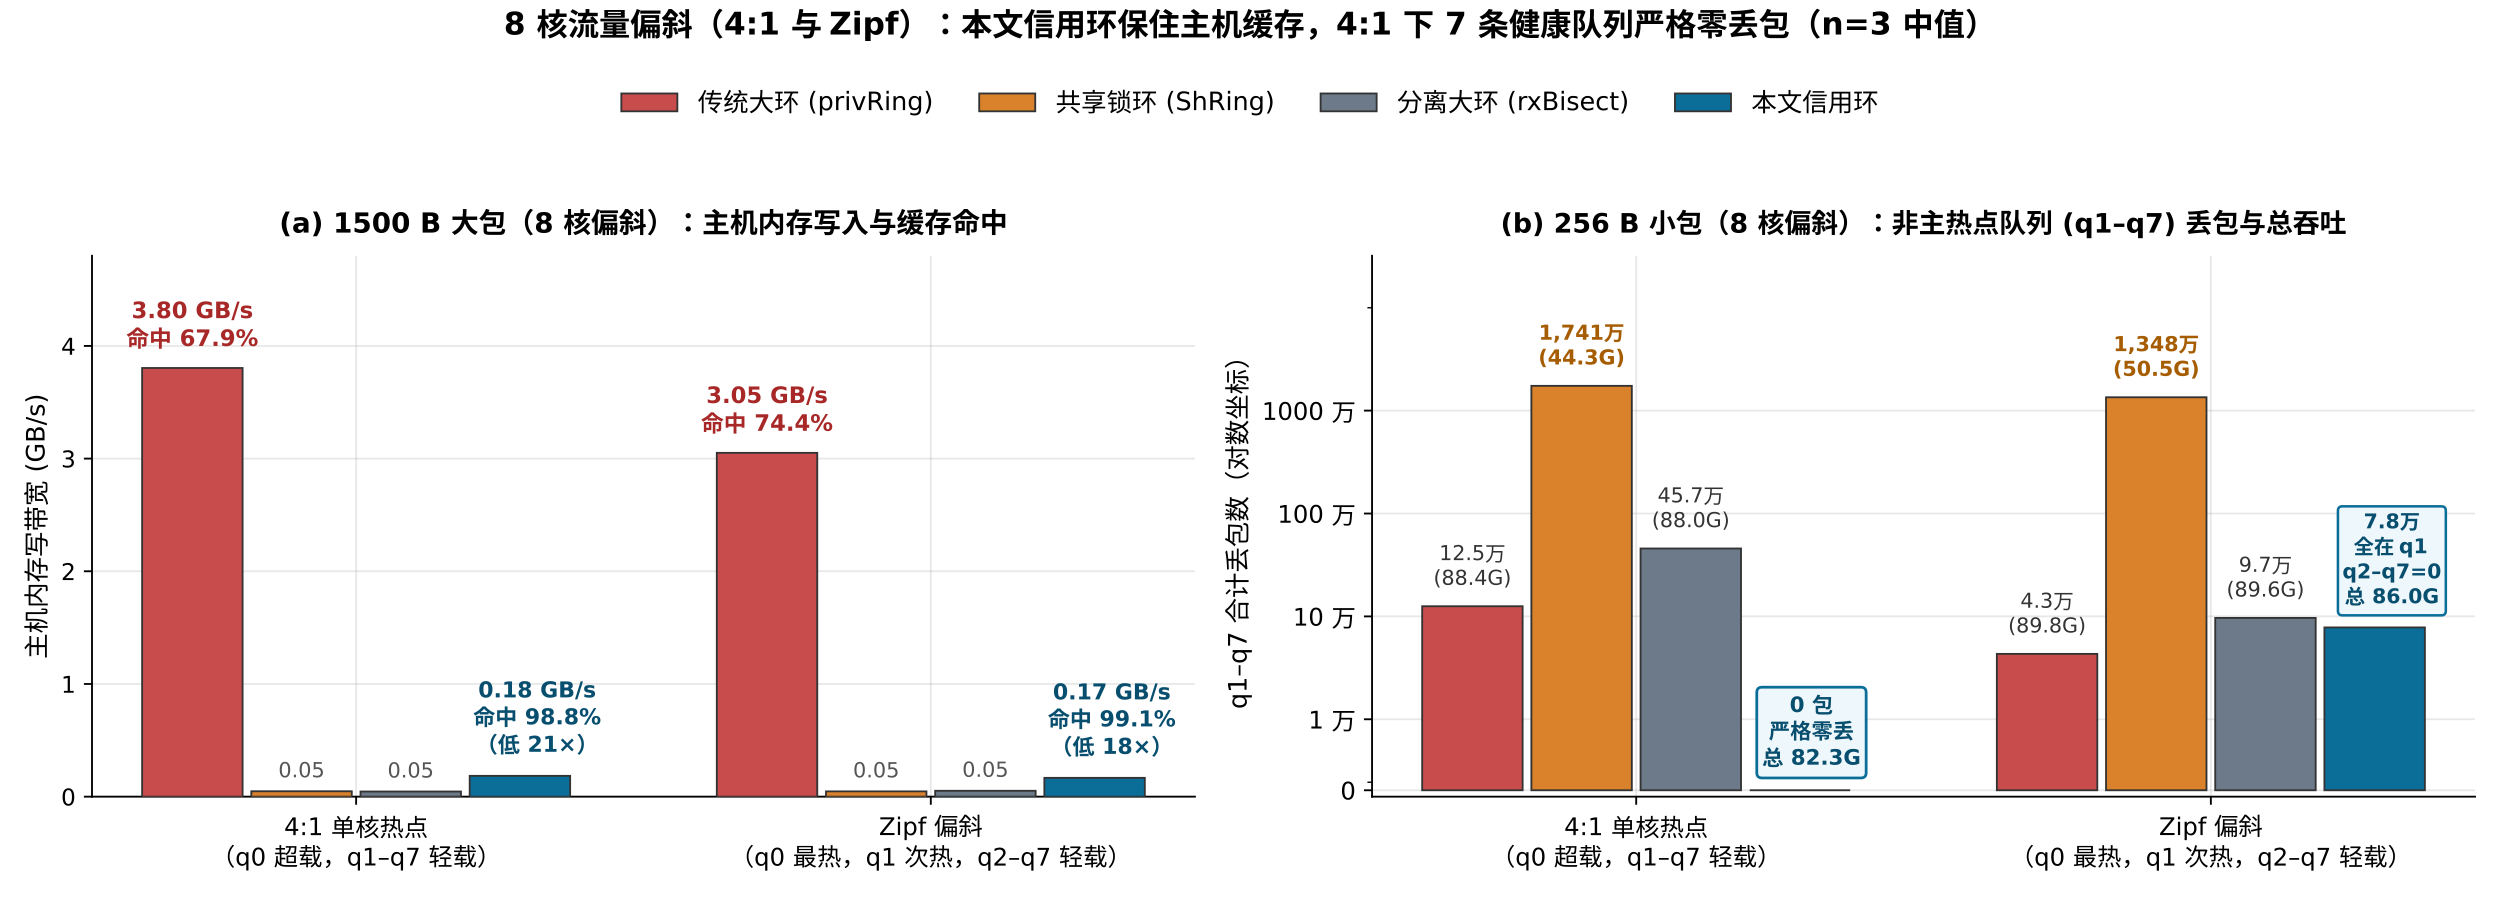
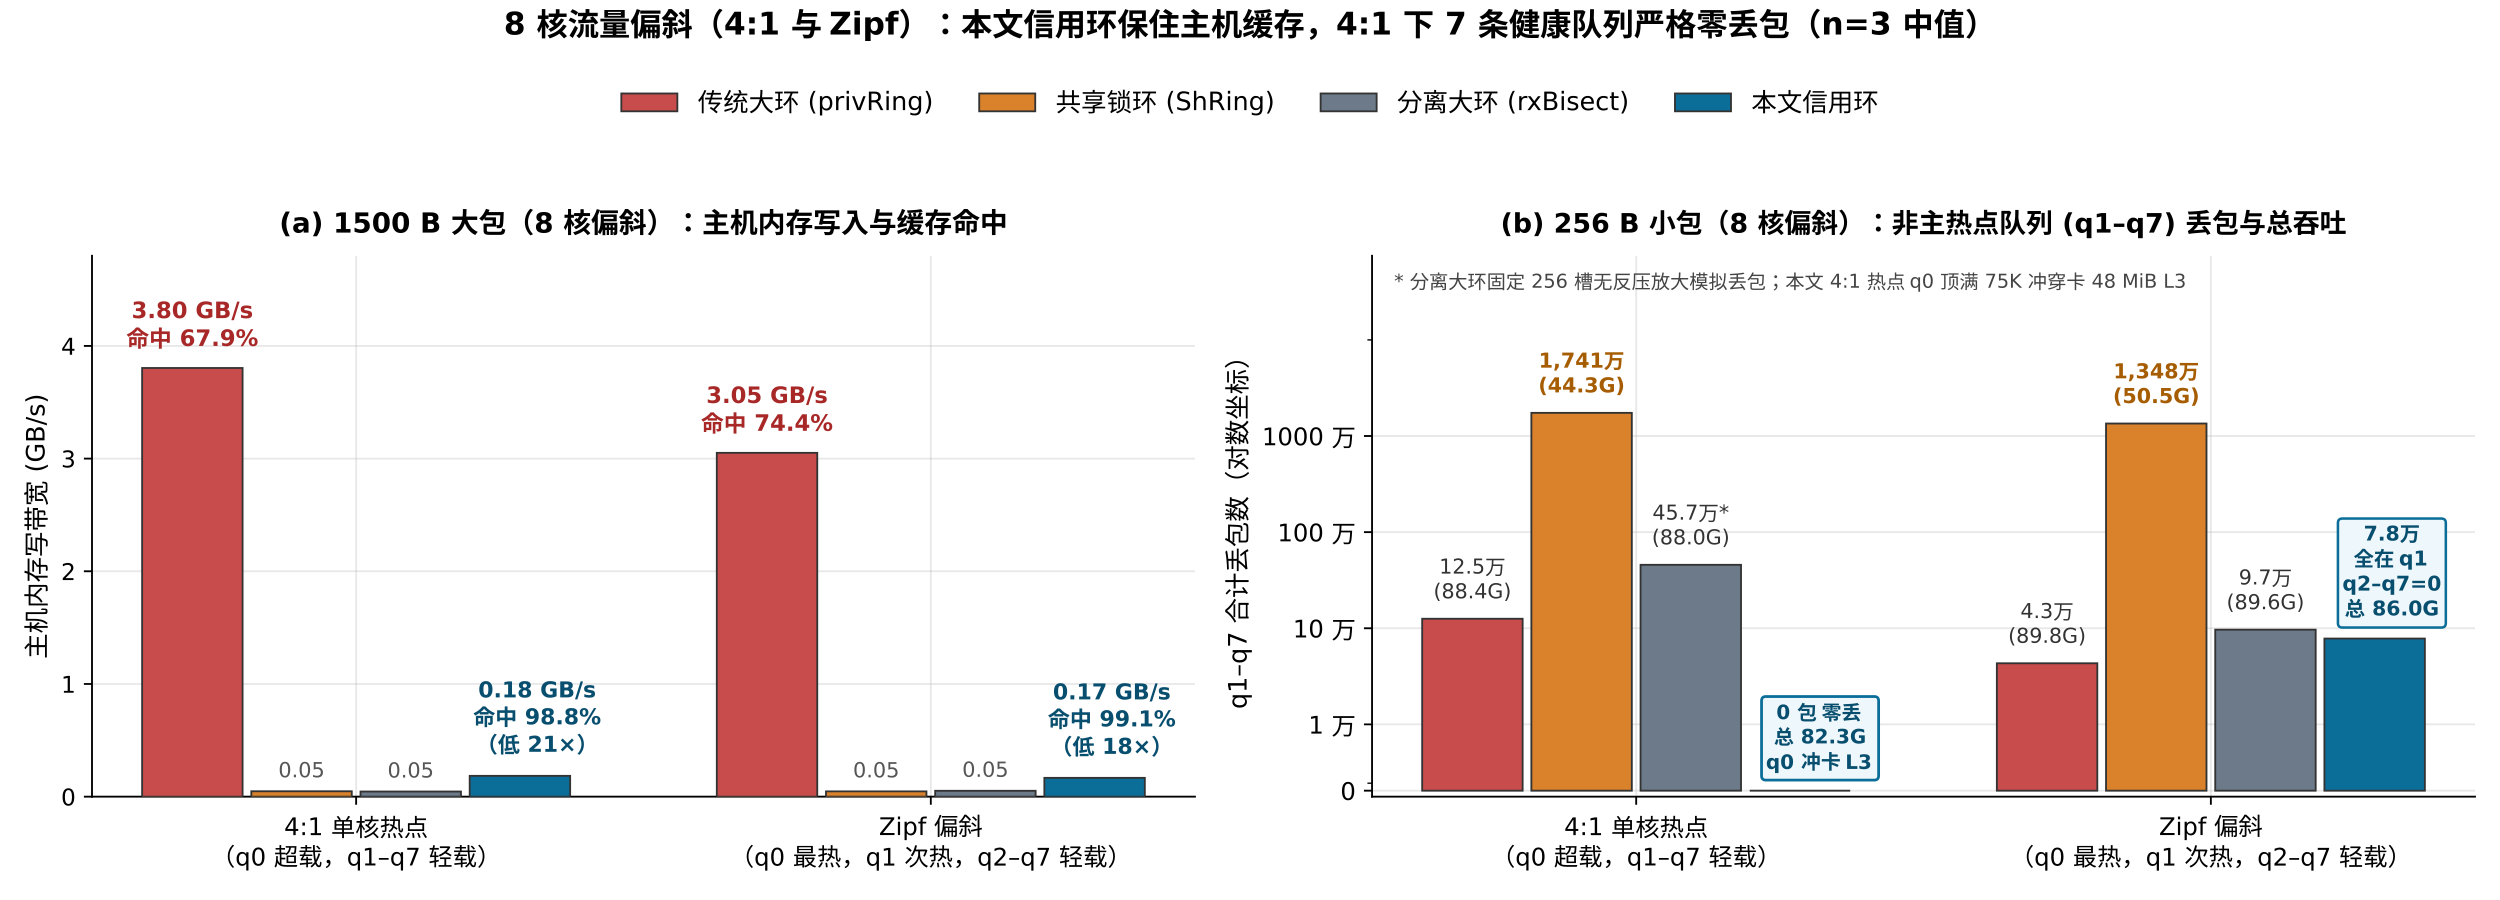
<svg xmlns="http://www.w3.org/2000/svg" xmlns:xlink="http://www.w3.org/1999/xlink" width="1080pt" height="388.8pt" viewBox="0 0 1080 388.8" version="1.1">
  <defs>
    <style type="text/css">*{stroke-linejoin: round; stroke-linecap: butt}</style>
  </defs>
  <g id="figure_1">
    <g id="patch_1">
      <path d="M 0 388.8  L 1080 388.8  L 1080 0  L 0 0  z " style="fill: #ffffff" />
    </g>
    <g id="axes_1">
      <g id="patch_2">
        <path d="M 39.743 344.156  L 516.217 344.156  L 516.217 110.493  L 39.743 110.493  z " style="fill: #ffffff" />
      </g>
      <g id="matplotlib.axis_1">
        <g id="xtick_1">
          <g id="line2d_1">
-             <path d="M 153.851 344.156  L 153.851 110.493  " clip-path="url(#p0b069eeb8d)" style="fill: none; stroke: #b0b0b0; stroke-opacity: 0.3; stroke-width: 0.8; stroke-linecap: square" />
+             <path d="M 153.851 344.156  L 153.851 110.493  " clip-path="url(#pde735abca4)" style="fill: none; stroke: #b0b0b0; stroke-opacity: 0.3; stroke-width: 0.8; stroke-linecap: square" />
          </g>
          <g id="line2d_2">
            <defs>
-               <path id="m800f0a2104" d="M 0 0  L 0 3.5  " style="stroke: #000000; stroke-width: 0.8" />
+               <path id="m64debdf121" d="M 0 0  L 0 3.5  " style="stroke: #000000; stroke-width: 0.8" />
            </defs>
            <g>
-               <use xlink:href="#m800f0a2104" x="153.851" y="344.156" style="stroke: #000000; stroke-width: 0.8" />
+               <use xlink:href="#m64debdf121" x="153.851" y="344.156" style="stroke: #000000; stroke-width: 0.8" />
            </g>
          </g>
          <g id="text_1">
            <text style="font-size: 10.5px; font-family: 'DejaVu Sans', 'Droid Sans Fallback'" transform="translate(122.7337 360.7793)">4:1 单核热点</text>
            <text style="font-size: 10.5px; font-family: 'DejaVu Sans', 'Droid Sans Fallback'" transform="translate(91.11972 373.894)">（q0 超载，q1–q7 轻载）</text>
          </g>
        </g>
        <g id="xtick_2">
          <g id="line2d_3">
-             <path d="M 402.109 344.156  L 402.109 110.493  " clip-path="url(#p0b069eeb8d)" style="fill: none; stroke: #b0b0b0; stroke-opacity: 0.3; stroke-width: 0.8; stroke-linecap: square" />
+             <path d="M 402.109 344.156  L 402.109 110.493  " clip-path="url(#pde735abca4)" style="fill: none; stroke: #b0b0b0; stroke-opacity: 0.3; stroke-width: 0.8; stroke-linecap: square" />
          </g>
          <g id="line2d_4">
            <g>
-               <use xlink:href="#m800f0a2104" x="402.109" y="344.156" style="stroke: #000000; stroke-width: 0.8" />
+               <use xlink:href="#m64debdf121" x="402.109" y="344.156" style="stroke: #000000; stroke-width: 0.8" />
            </g>
          </g>
          <g id="text_2">
            <text style="font-size: 10.5px; font-family: 'DejaVu Sans', 'Droid Sans Fallback'" transform="translate(379.7042 360.7383)">Zipf 偏斜</text>
            <text style="font-size: 10.5px; font-family: 'DejaVu Sans', 'Droid Sans Fallback'" transform="translate(315.2851 373.935)">（q0 最热，q1 次热，q2–q7 轻载）</text>
          </g>
        </g>
      </g>
      <g id="matplotlib.axis_2">
        <g id="ytick_1">
          <g id="line2d_5">
-             <path d="M 39.743 344.156  L 516.217 344.156  " clip-path="url(#p0b069eeb8d)" style="fill: none; stroke: #b0b0b0; stroke-opacity: 0.3; stroke-width: 0.8; stroke-linecap: square" />
+             <path d="M 39.743 344.156  L 516.217 344.156  " clip-path="url(#pde735abca4)" style="fill: none; stroke: #b0b0b0; stroke-opacity: 0.3; stroke-width: 0.8; stroke-linecap: square" />
          </g>
          <g id="line2d_6">
            <defs>
-               <path id="maacf5c83c6" d="M 0 0  L -3.5 0  " style="stroke: #000000; stroke-width: 0.8" />
+               <path id="m48a83a40d7" d="M 0 0  L -3.5 0  " style="stroke: #000000; stroke-width: 0.8" />
            </defs>
            <g>
-               <use xlink:href="#maacf5c83c6" x="39.743" y="344.156" style="stroke: #000000; stroke-width: 0.8" />
+               <use xlink:href="#m48a83a40d7" x="39.743" y="344.156" style="stroke: #000000; stroke-width: 0.8" />
            </g>
          </g>
          <g id="text_3">
            <text style="font-size: 10px; font-family: 'DejaVu Sans', 'Droid Sans Fallback'; text-anchor: end" x="32.743" y="347.955" transform="rotate(-0 32.74258 347.9548)">0</text>
          </g>
        </g>
        <g id="ytick_2">
          <g id="line2d_7">
-             <path d="M 39.743 295.476  L 516.217 295.476  " clip-path="url(#p0b069eeb8d)" style="fill: none; stroke: #b0b0b0; stroke-opacity: 0.3; stroke-width: 0.8; stroke-linecap: square" />
+             <path d="M 39.743 295.476  L 516.217 295.476  " clip-path="url(#pde735abca4)" style="fill: none; stroke: #b0b0b0; stroke-opacity: 0.3; stroke-width: 0.8; stroke-linecap: square" />
          </g>
          <g id="line2d_8">
            <g>
-               <use xlink:href="#maacf5c83c6" x="39.743" y="295.476" style="stroke: #000000; stroke-width: 0.8" />
+               <use xlink:href="#m48a83a40d7" x="39.743" y="295.476" style="stroke: #000000; stroke-width: 0.8" />
            </g>
          </g>
          <g id="text_4">
            <text style="font-size: 10px; font-family: 'DejaVu Sans', 'Droid Sans Fallback'; text-anchor: end" x="32.743" y="299.275" transform="rotate(-0 32.74258 299.2749)">1</text>
          </g>
        </g>
        <g id="ytick_3">
          <g id="line2d_9">
-             <path d="M 39.743 246.796  L 516.217 246.796  " clip-path="url(#p0b069eeb8d)" style="fill: none; stroke: #b0b0b0; stroke-opacity: 0.3; stroke-width: 0.8; stroke-linecap: square" />
+             <path d="M 39.743 246.796  L 516.217 246.796  " clip-path="url(#pde735abca4)" style="fill: none; stroke: #b0b0b0; stroke-opacity: 0.3; stroke-width: 0.8; stroke-linecap: square" />
          </g>
          <g id="line2d_10">
            <g>
-               <use xlink:href="#maacf5c83c6" x="39.743" y="246.796" style="stroke: #000000; stroke-width: 0.8" />
+               <use xlink:href="#m48a83a40d7" x="39.743" y="246.796" style="stroke: #000000; stroke-width: 0.8" />
            </g>
          </g>
          <g id="text_5">
            <text style="font-size: 10px; font-family: 'DejaVu Sans', 'Droid Sans Fallback'; text-anchor: end" x="32.743" y="250.595" transform="rotate(-0 32.74258 250.5951)">2</text>
          </g>
        </g>
        <g id="ytick_4">
          <g id="line2d_11">
-             <path d="M 39.743 198.116  L 516.217 198.116  " clip-path="url(#p0b069eeb8d)" style="fill: none; stroke: #b0b0b0; stroke-opacity: 0.3; stroke-width: 0.8; stroke-linecap: square" />
+             <path d="M 39.743 198.116  L 516.217 198.116  " clip-path="url(#pde735abca4)" style="fill: none; stroke: #b0b0b0; stroke-opacity: 0.3; stroke-width: 0.8; stroke-linecap: square" />
          </g>
          <g id="line2d_12">
            <g>
-               <use xlink:href="#maacf5c83c6" x="39.743" y="198.116" style="stroke: #000000; stroke-width: 0.8" />
+               <use xlink:href="#m48a83a40d7" x="39.743" y="198.116" style="stroke: #000000; stroke-width: 0.8" />
            </g>
          </g>
          <g id="text_6">
            <text style="font-size: 10px; font-family: 'DejaVu Sans', 'Droid Sans Fallback'; text-anchor: end" x="32.743" y="201.915" transform="rotate(-0 32.74258 201.9152)">3</text>
          </g>
        </g>
        <g id="ytick_5">
          <g id="line2d_13">
-             <path d="M 39.743 149.437  L 516.217 149.437  " clip-path="url(#p0b069eeb8d)" style="fill: none; stroke: #b0b0b0; stroke-opacity: 0.3; stroke-width: 0.8; stroke-linecap: square" />
+             <path d="M 39.743 149.437  L 516.217 149.437  " clip-path="url(#pde735abca4)" style="fill: none; stroke: #b0b0b0; stroke-opacity: 0.3; stroke-width: 0.8; stroke-linecap: square" />
          </g>
          <g id="line2d_14">
            <g>
-               <use xlink:href="#maacf5c83c6" x="39.743" y="149.437" style="stroke: #000000; stroke-width: 0.8" />
+               <use xlink:href="#m48a83a40d7" x="39.743" y="149.437" style="stroke: #000000; stroke-width: 0.8" />
            </g>
          </g>
          <g id="text_7">
            <text style="font-size: 10px; font-family: 'DejaVu Sans', 'Droid Sans Fallback'; text-anchor: end" x="32.743" y="153.235" transform="rotate(-0 32.74258 153.2354)">4</text>
          </g>
        </g>
        <g id="text_8">
          <text style="font-size: 11px; font-family: 'DejaVu Sans', 'Droid Sans Fallback'; text-anchor: middle" x="19.738" y="227.324" transform="rotate(-90 19.7375 227.3243)">主机内存写带宽 (GB/s)</text>
        </g>
      </g>
      <g id="patch_3">
        <path d="M 39.743 344.156  L 39.743 110.493  " style="fill: none; stroke: #000000; stroke-width: 0.8; stroke-linejoin: miter; stroke-linecap: square" />
      </g>
      <g id="patch_4">
        <path d="M 39.743 344.156  L 516.217 344.156  " style="fill: none; stroke: #000000; stroke-width: 0.8; stroke-linejoin: miter; stroke-linecap: square" />
      </g>
      <g id="patch_5">
-         <path d="M 61.401 344.156  L 104.796 344.156  L 104.796 158.963  L 61.401 158.963  z " clip-path="url(#p0b069eeb8d)" style="fill: #c94c4c; stroke: #333333; stroke-width: 0.8; stroke-linejoin: miter" />
+         <path d="M 61.401 344.156  L 104.796 344.156  L 104.796 158.963  L 61.401 158.963  z " clip-path="url(#pde735abca4)" style="fill: #c94c4c; stroke: #333333; stroke-width: 0.8; stroke-linejoin: miter" />
      </g>
      <g id="patch_6">
-         <path d="M 309.658 344.156  L 353.053 344.156  L 353.053 195.625  L 309.658 195.625  z " clip-path="url(#p0b069eeb8d)" style="fill: #c94c4c; stroke: #333333; stroke-width: 0.8; stroke-linejoin: miter" />
+         <path d="M 309.658 344.156  L 353.053 344.156  L 353.053 195.625  L 309.658 195.625  z " clip-path="url(#pde735abca4)" style="fill: #c94c4c; stroke: #333333; stroke-width: 0.8; stroke-linejoin: miter" />
      </g>
      <g id="text_9">
        <text style="font-weight: 700; font-size: 9.8px; font-family: 'DejaVu Sans', 'Droid Sans Fallback'; fill: #a82828" transform="translate(56.84033 137.4305)">3.80 GB/s</text>
        <text style="font-weight: 700; font-size: 9.8px; font-family: 'DejaVu Sans', 'Droid Sans Fallback'; fill: #a82828" transform="translate(54.59322 149.7858)">命中 67.9%</text>
      </g>
      <g id="text_10">
        <text style="font-weight: 700; font-size: 9.8px; font-family: 'DejaVu Sans', 'Droid Sans Fallback'; fill: #a82828" transform="translate(305.0974 174.0931)">3.05 GB/s</text>
        <text style="font-weight: 700; font-size: 9.8px; font-family: 'DejaVu Sans', 'Droid Sans Fallback'; fill: #a82828" transform="translate(302.8503 186.4484)">命中 74.4%</text>
      </g>
      <g id="patch_7">
-         <path d="M 108.569 344.156  L 151.965 344.156  L 151.965 341.833  L 108.569 341.833  z " clip-path="url(#p0b069eeb8d)" style="fill: #d9822b; stroke: #333333; stroke-width: 0.8; stroke-linejoin: miter" />
+         <path d="M 108.569 344.156  L 151.965 344.156  L 151.965 341.833  L 108.569 341.833  z " clip-path="url(#pde735abca4)" style="fill: #d9822b; stroke: #333333; stroke-width: 0.8; stroke-linejoin: miter" />
      </g>
      <g id="patch_8">
-         <path d="M 356.827 344.156  L 400.222 344.156  L 400.222 341.868  L 356.827 341.868  z " clip-path="url(#p0b069eeb8d)" style="fill: #d9822b; stroke: #333333; stroke-width: 0.8; stroke-linejoin: miter" />
+         <path d="M 356.827 344.156  L 400.222 344.156  L 400.222 341.868  L 356.827 341.868  z " clip-path="url(#pde735abca4)" style="fill: #d9822b; stroke: #333333; stroke-width: 0.8; stroke-linejoin: miter" />
      </g>
      <g id="text_11">
        <text style="font-size: 9px; font-family: 'DejaVu Sans', 'Droid Sans Fallback'; text-anchor: middle; fill: #555555" x="130.267" y="335.777" transform="rotate(-0 130.2671 335.7768)">0.05</text>
      </g>
      <g id="text_12">
        <text style="font-size: 9px; font-family: 'DejaVu Sans', 'Droid Sans Fallback'; text-anchor: middle; fill: #555555" x="378.524" y="335.812" transform="rotate(-0 378.5242 335.8115)">0.05</text>
      </g>
      <g id="patch_9">
-         <path d="M 155.738 344.156  L 199.134 344.156  L 199.134 341.951  L 155.738 341.951  z " clip-path="url(#p0b069eeb8d)" style="fill: #6c7a89; stroke: #333333; stroke-width: 0.8; stroke-linejoin: miter" />
+         <path d="M 155.738 344.156  L 199.134 344.156  L 199.134 341.951  L 155.738 341.951  z " clip-path="url(#pde735abca4)" style="fill: #6c7a89; stroke: #333333; stroke-width: 0.8; stroke-linejoin: miter" />
      </g>
      <g id="patch_10">
-         <path d="M 403.995 344.156  L 447.391 344.156  L 447.391 341.633  L 403.995 341.633  z " clip-path="url(#p0b069eeb8d)" style="fill: #6c7a89; stroke: #333333; stroke-width: 0.8; stroke-linejoin: miter" />
+         <path d="M 403.995 344.156  L 447.391 344.156  L 447.391 341.633  L 403.995 341.633  z " clip-path="url(#pde735abca4)" style="fill: #6c7a89; stroke: #333333; stroke-width: 0.8; stroke-linejoin: miter" />
      </g>
      <g id="text_13">
        <text style="font-size: 9px; font-family: 'DejaVu Sans', 'Droid Sans Fallback'; text-anchor: middle; fill: #555555" x="177.436" y="335.895" transform="rotate(-0 177.4359 335.8949)">0.05</text>
      </g>
      <g id="text_14">
        <text style="font-size: 9px; font-family: 'DejaVu Sans', 'Droid Sans Fallback'; text-anchor: middle; fill: #555555" x="425.693" y="335.577" transform="rotate(-0 425.693 335.5766)">0.05</text>
      </g>
      <g id="patch_11">
-         <path d="M 202.907 344.156  L 246.302 344.156  L 246.302 335.164  L 202.907 335.164  z " clip-path="url(#p0b069eeb8d)" style="fill: #0b6e99; stroke: #333333; stroke-width: 0.8; stroke-linejoin: miter" />
+         <path d="M 202.907 344.156  L 246.302 344.156  L 246.302 335.164  L 202.907 335.164  z " clip-path="url(#pde735abca4)" style="fill: #0b6e99; stroke: #333333; stroke-width: 0.8; stroke-linejoin: miter" />
      </g>
      <g id="patch_12">
-         <path d="M 451.164 344.156  L 494.56 344.156  L 494.56 336.043  L 451.164 336.043  z " clip-path="url(#p0b069eeb8d)" style="fill: #0b6e99; stroke: #333333; stroke-width: 0.8; stroke-linejoin: miter" />
+         <path d="M 451.164 344.156  L 494.56 344.156  L 494.56 336.043  L 451.164 336.043  z " clip-path="url(#pde735abca4)" style="fill: #0b6e99; stroke: #333333; stroke-width: 0.8; stroke-linejoin: miter" />
      </g>
      <g id="text_15">
        <text style="font-weight: 700; font-size: 9.5px; font-family: 'DejaVu Sans', 'Droid Sans Fallback'; fill: #084e6e" transform="translate(206.5984 301.2731)">0.18 GB/s</text>
        <text style="font-weight: 700; font-size: 9.5px; font-family: 'DejaVu Sans', 'Droid Sans Fallback'; fill: #084e6e" transform="translate(204.4201 313.2501)">命中 98.8%</text>
        <text style="font-weight: 700; font-size: 9.5px; font-family: 'DejaVu Sans', 'Droid Sans Fallback'; fill: #084e6e" transform="translate(205.5586 325.1159)">（低 21×）</text>
      </g>
      <g id="text_16">
        <text style="font-weight: 700; font-size: 9.5px; font-family: 'DejaVu Sans', 'Droid Sans Fallback'; fill: #084e6e" transform="translate(454.8555 302.1518)">0.17 GB/s</text>
        <text style="font-weight: 700; font-size: 9.5px; font-family: 'DejaVu Sans', 'Droid Sans Fallback'; fill: #084e6e" transform="translate(452.6772 314.1288)">命中 99.1%</text>
        <text style="font-weight: 700; font-size: 9.5px; font-family: 'DejaVu Sans', 'Droid Sans Fallback'; fill: #084e6e" transform="translate(453.8157 325.9945)">（低 18×）</text>
      </g>
      <g id="text_17">
        <text style="font-weight: 700; font-size: 12px; font-family: 'DejaVu Sans', 'Droid Sans Fallback'; text-anchor: middle" x="277.98" y="100.493" transform="rotate(-0 277.98 100.4927)">(a) 1500 B 大包（8 核偏斜）：主机内存写入与缓存命中</text>
      </g>
    </g>
    <g id="axes_2">
      <g id="patch_13">
        <path d="M 592.725 344.156  L 1069.2 344.156  L 1069.2 110.493  L 592.725 110.493  z " style="fill: #ffffff" />
      </g>
      <g id="matplotlib.axis_3">
        <g id="xtick_3">
          <g id="line2d_15">
-             <path d="M 706.834 344.156  L 706.834 110.493  " clip-path="url(#p76cdce5f88)" style="fill: none; stroke: #b0b0b0; stroke-opacity: 0.3; stroke-width: 0.8; stroke-linecap: square" />
+             <path d="M 706.834 344.156  L 706.834 110.493  " clip-path="url(#pd07fe1e1cc)" style="fill: none; stroke: #b0b0b0; stroke-opacity: 0.3; stroke-width: 0.8; stroke-linecap: square" />
          </g>
          <g id="line2d_16">
            <g>
-               <use xlink:href="#m800f0a2104" x="706.834" y="344.156" style="stroke: #000000; stroke-width: 0.8" />
+               <use xlink:href="#m64debdf121" x="706.834" y="344.156" style="stroke: #000000; stroke-width: 0.8" />
            </g>
          </g>
          <g id="text_18">
            <text style="font-size: 10.5px; font-family: 'DejaVu Sans', 'Droid Sans Fallback'" transform="translate(675.7162 360.7793)">4:1 单核热点</text>
            <text style="font-size: 10.5px; font-family: 'DejaVu Sans', 'Droid Sans Fallback'" transform="translate(644.1022 373.894)">（q0 超载，q1–q7 轻载）</text>
          </g>
        </g>
        <g id="xtick_4">
          <g id="line2d_17">
-             <path d="M 955.091 344.156  L 955.091 110.493  " clip-path="url(#p76cdce5f88)" style="fill: none; stroke: #b0b0b0; stroke-opacity: 0.3; stroke-width: 0.8; stroke-linecap: square" />
+             <path d="M 955.091 344.156  L 955.091 110.493  " clip-path="url(#pd07fe1e1cc)" style="fill: none; stroke: #b0b0b0; stroke-opacity: 0.3; stroke-width: 0.8; stroke-linecap: square" />
          </g>
          <g id="line2d_18">
            <g>
-               <use xlink:href="#m800f0a2104" x="955.091" y="344.156" style="stroke: #000000; stroke-width: 0.8" />
+               <use xlink:href="#m64debdf121" x="955.091" y="344.156" style="stroke: #000000; stroke-width: 0.8" />
            </g>
          </g>
          <g id="text_19">
            <text style="font-size: 10.5px; font-family: 'DejaVu Sans', 'Droid Sans Fallback'" transform="translate(932.6867 360.7383)">Zipf 偏斜</text>
            <text style="font-size: 10.5px; font-family: 'DejaVu Sans', 'Droid Sans Fallback'" transform="translate(868.2676 373.935)">（q0 最热，q1 次热，q2–q7 轻载）</text>
          </g>
        </g>
      </g>
      <g id="matplotlib.axis_4">
        <g id="ytick_6">
          <g id="line2d_19">
-             <path d="M 592.725 341.39  L 1069.2 341.39  " clip-path="url(#p76cdce5f88)" style="fill: none; stroke: #b0b0b0; stroke-opacity: 0.3; stroke-width: 0.8; stroke-linecap: square" />
+             <path d="M 592.725 341.572  L 1069.2 341.572  " clip-path="url(#pd07fe1e1cc)" style="fill: none; stroke: #b0b0b0; stroke-opacity: 0.3; stroke-width: 0.8; stroke-linecap: square" />
          </g>
          <g id="line2d_20">
            <g>
-               <use xlink:href="#maacf5c83c6" x="592.725" y="341.39" style="stroke: #000000; stroke-width: 0.8" />
+               <use xlink:href="#m48a83a40d7" x="592.725" y="341.572" style="stroke: #000000; stroke-width: 0.8" />
            </g>
          </g>
          <g id="text_20">
-             <text style="font-size: 10.5px; font-family: 'DejaVu Sans', 'Droid Sans Fallback'; text-anchor: end" x="585.725" y="345.379" transform="rotate(-0 585.7251 345.3792)">0</text>
+             <text style="font-size: 10.5px; font-family: 'DejaVu Sans', 'Droid Sans Fallback'; text-anchor: end" x="585.725" y="345.561" transform="rotate(-0 585.7251 345.561)">0</text>
          </g>
        </g>
        <g id="ytick_7">
          <g id="line2d_21">
-             <path d="M 592.725 310.727  L 1069.2 310.727  " clip-path="url(#p76cdce5f88)" style="fill: none; stroke: #b0b0b0; stroke-opacity: 0.3; stroke-width: 0.8; stroke-linecap: square" />
+             <path d="M 592.725 312.924  L 1069.2 312.924  " clip-path="url(#pd07fe1e1cc)" style="fill: none; stroke: #b0b0b0; stroke-opacity: 0.3; stroke-width: 0.8; stroke-linecap: square" />
          </g>
          <g id="line2d_22">
            <g>
-               <use xlink:href="#maacf5c83c6" x="592.725" y="310.727" style="stroke: #000000; stroke-width: 0.8" />
+               <use xlink:href="#m48a83a40d7" x="592.725" y="312.924" style="stroke: #000000; stroke-width: 0.8" />
            </g>
          </g>
          <g id="text_21">
-             <text style="font-size: 10.5px; font-family: 'DejaVu Sans', 'Droid Sans Fallback'; text-anchor: end" x="585.725" y="314.715" transform="rotate(-0 585.7251 314.7154)">1 万</text>
+             <text style="font-size: 10.5px; font-family: 'DejaVu Sans', 'Droid Sans Fallback'; text-anchor: end" x="585.725" y="316.913" transform="rotate(-0 585.7251 316.9129)">1 万</text>
          </g>
        </g>
        <g id="ytick_8">
          <g id="line2d_23">
-             <path d="M 592.725 266.281  L 1069.2 266.281  " clip-path="url(#p76cdce5f88)" style="fill: none; stroke: #b0b0b0; stroke-opacity: 0.3; stroke-width: 0.8; stroke-linecap: square" />
+             <path d="M 592.725 271.4  L 1069.2 271.4  " clip-path="url(#pd07fe1e1cc)" style="fill: none; stroke: #b0b0b0; stroke-opacity: 0.3; stroke-width: 0.8; stroke-linecap: square" />
          </g>
          <g id="line2d_24">
            <g>
-               <use xlink:href="#maacf5c83c6" x="592.725" y="266.281" style="stroke: #000000; stroke-width: 0.8" />
+               <use xlink:href="#m48a83a40d7" x="592.725" y="271.4" style="stroke: #000000; stroke-width: 0.8" />
            </g>
          </g>
          <g id="text_22">
-             <text style="font-size: 10.5px; font-family: 'DejaVu Sans', 'Droid Sans Fallback'; text-anchor: end" x="585.725" y="270.27" transform="rotate(-0 585.7251 270.2698)">10 万</text>
+             <text style="font-size: 10.5px; font-family: 'DejaVu Sans', 'Droid Sans Fallback'; text-anchor: end" x="585.725" y="275.389" transform="rotate(-0 585.7251 275.389)">10 万</text>
          </g>
        </g>
        <g id="ytick_9">
          <g id="line2d_25">
-             <path d="M 592.725 221.835  L 1069.2 221.835  " clip-path="url(#p76cdce5f88)" style="fill: none; stroke: #b0b0b0; stroke-opacity: 0.3; stroke-width: 0.8; stroke-linecap: square" />
+             <path d="M 592.725 229.876  L 1069.2 229.876  " clip-path="url(#pd07fe1e1cc)" style="fill: none; stroke: #b0b0b0; stroke-opacity: 0.3; stroke-width: 0.8; stroke-linecap: square" />
          </g>
          <g id="line2d_26">
            <g>
-               <use xlink:href="#maacf5c83c6" x="592.725" y="221.835" style="stroke: #000000; stroke-width: 0.8" />
+               <use xlink:href="#m48a83a40d7" x="592.725" y="229.876" style="stroke: #000000; stroke-width: 0.8" />
            </g>
          </g>
          <g id="text_23">
-             <text style="font-size: 10.5px; font-family: 'DejaVu Sans', 'Droid Sans Fallback'; text-anchor: end" x="585.725" y="225.824" transform="rotate(-0 585.7251 225.8243)">100 万</text>
+             <text style="font-size: 10.5px; font-family: 'DejaVu Sans', 'Droid Sans Fallback'; text-anchor: end" x="585.725" y="233.865" transform="rotate(-0 585.7251 233.8652)">100 万</text>
          </g>
        </g>
        <g id="ytick_10">
          <g id="line2d_27">
-             <path d="M 592.725 177.39  L 1069.2 177.39  " clip-path="url(#p76cdce5f88)" style="fill: none; stroke: #b0b0b0; stroke-opacity: 0.3; stroke-width: 0.8; stroke-linecap: square" />
+             <path d="M 592.725 188.352  L 1069.2 188.352  " clip-path="url(#pd07fe1e1cc)" style="fill: none; stroke: #b0b0b0; stroke-opacity: 0.3; stroke-width: 0.8; stroke-linecap: square" />
          </g>
          <g id="line2d_28">
            <g>
-               <use xlink:href="#maacf5c83c6" x="592.725" y="177.39" style="stroke: #000000; stroke-width: 0.8" />
+               <use xlink:href="#m48a83a40d7" x="592.725" y="188.352" style="stroke: #000000; stroke-width: 0.8" />
            </g>
          </g>
          <g id="text_24">
-             <text style="font-size: 10.5px; font-family: 'DejaVu Sans', 'Droid Sans Fallback'; text-anchor: end" x="585.725" y="181.379" transform="rotate(-0 585.7251 181.3787)">1000 万</text>
+             <text style="font-size: 10.5px; font-family: 'DejaVu Sans', 'Droid Sans Fallback'; text-anchor: end" x="585.725" y="192.341" transform="rotate(-0 585.7251 192.3413)">1000 万</text>
          </g>
        </g>
        <g id="ytick_11">
          <g id="line2d_29">
            <defs>
-               <path id="m650012cd1d" d="M 0 0  L -2 0  " style="stroke: #000000; stroke-width: 0.6" />
+               <path id="m88a6bfc12d" d="M 0 0  L -2 0  " style="stroke: #000000; stroke-width: 0.6" />
            </defs>
            <g>
-               <use xlink:href="#m650012cd1d" x="592.725" y="337.934" style="stroke: #000000; stroke-width: 0.6" />
+               <use xlink:href="#m88a6bfc12d" x="592.725" y="338.343" style="stroke: #000000; stroke-width: 0.6" />
            </g>
          </g>
        </g>
        <g id="ytick_12">
          <g id="line2d_30">
            <g>
-               <use xlink:href="#m650012cd1d" x="592.725" y="132.944" style="stroke: #000000; stroke-width: 0.6" />
+               <use xlink:href="#m88a6bfc12d" x="592.725" y="146.829" style="stroke: #000000; stroke-width: 0.6" />
            </g>
          </g>
        </g>
        <g id="text_25">
          <text style="font-size: 11px; font-family: 'DejaVu Sans', 'Droid Sans Fallback'; text-anchor: middle" x="538.523" y="227.324" transform="rotate(-90 538.523 227.3243)">q1–q7 合计丢包数（对数坐标）</text>
        </g>
      </g>
      <g id="patch_14">
        <path d="M 592.725 344.156  L 592.725 110.493  " style="fill: none; stroke: #000000; stroke-width: 0.8; stroke-linejoin: miter; stroke-linecap: square" />
      </g>
      <g id="patch_15">
        <path d="M 592.725 344.156  L 1069.2 344.156  " style="fill: none; stroke: #000000; stroke-width: 0.8; stroke-linejoin: miter; stroke-linecap: square" />
      </g>
      <g id="patch_16">
-         <path d="M 614.383 341.39  L 657.778 341.39  L 657.778 261.898  L 614.383 261.898  z " clip-path="url(#p76cdce5f88)" style="fill: #c94c4c; stroke: #333333; stroke-width: 0.8; stroke-linejoin: miter" />
+         <path d="M 614.383 341.572  L 657.778 341.572  L 657.778 267.305  L 614.383 267.305  z " clip-path="url(#pd07fe1e1cc)" style="fill: #c94c4c; stroke: #333333; stroke-width: 0.8; stroke-linejoin: miter" />
      </g>
      <g id="patch_17">
-         <path d="M 862.64 341.39  L 906.035 341.39  L 906.035 282.48  L 862.64 282.48  z " clip-path="url(#p76cdce5f88)" style="fill: #c94c4c; stroke: #333333; stroke-width: 0.8; stroke-linejoin: miter" />
+         <path d="M 862.64 341.572  L 906.035 341.572  L 906.035 286.535  L 862.64 286.535  z " clip-path="url(#pd07fe1e1cc)" style="fill: #c94c4c; stroke: #333333; stroke-width: 0.8; stroke-linejoin: miter" />
      </g>
      <g id="text_26">
-         <text style="font-size: 8.9px; font-family: 'DejaVu Sans', 'Droid Sans Fallback'; fill: #333333" transform="translate(621.7225 241.9702)">12.5万</text>
-         <text style="font-size: 8.9px; font-family: 'DejaVu Sans', 'Droid Sans Fallback'; fill: #333333" transform="translate(619.2521 252.6519)">(88.4G)</text>
+         <text style="font-size: 8.9px; font-family: 'DejaVu Sans', 'Droid Sans Fallback'; fill: #333333" transform="translate(621.7225 247.7862)">12.5万</text>
+         <text style="font-size: 8.9px; font-family: 'DejaVu Sans', 'Droid Sans Fallback'; fill: #333333" transform="translate(619.2521 258.4679)">(88.4G)</text>
      </g>
      <g id="text_27">
-         <text style="font-size: 8.9px; font-family: 'DejaVu Sans', 'Droid Sans Fallback'; fill: #333333" transform="translate(872.8109 262.5527)">4.3万</text>
-         <text style="font-size: 8.9px; font-family: 'DejaVu Sans', 'Droid Sans Fallback'; fill: #333333" transform="translate(867.5092 273.2344)">(89.8G)</text>
+         <text style="font-size: 8.9px; font-family: 'DejaVu Sans', 'Droid Sans Fallback'; fill: #333333" transform="translate(872.8109 267.0157)">4.3万</text>
+         <text style="font-size: 8.9px; font-family: 'DejaVu Sans', 'Droid Sans Fallback'; fill: #333333" transform="translate(867.5092 277.6975)">(89.8G)</text>
      </g>
      <g id="patch_18">
-         <path d="M 661.552 341.39  L 704.947 341.39  L 704.947 166.689  L 661.552 166.689  z " clip-path="url(#p76cdce5f88)" style="fill: #d9822b; stroke: #333333; stroke-width: 0.8; stroke-linejoin: miter" />
+         <path d="M 661.552 341.572  L 704.947 341.572  L 704.947 178.355  L 661.552 178.355  z " clip-path="url(#pd07fe1e1cc)" style="fill: #d9822b; stroke: #333333; stroke-width: 0.8; stroke-linejoin: miter" />
      </g>
      <g id="patch_19">
-         <path d="M 909.809 341.39  L 953.204 341.39  L 953.204 171.621  L 909.809 171.621  z " clip-path="url(#p76cdce5f88)" style="fill: #d9822b; stroke: #333333; stroke-width: 0.8; stroke-linejoin: miter" />
+         <path d="M 909.809 341.572  L 953.204 341.572  L 953.204 182.963  L 909.809 182.963  z " clip-path="url(#pd07fe1e1cc)" style="fill: #d9822b; stroke: #333333; stroke-width: 0.8; stroke-linejoin: miter" />
      </g>
      <g id="text_28">
-         <text style="font-weight: 700; font-size: 8.9px; font-family: 'DejaVu Sans', 'Droid Sans Fallback'; fill: #a65c00" transform="translate(664.7243 146.7617)">1,741万</text>
-         <text style="font-weight: 700; font-size: 8.9px; font-family: 'DejaVu Sans', 'Droid Sans Fallback'; fill: #a65c00" transform="translate(664.5505 157.4435)">(44.3G)</text>
+         <text style="font-weight: 700; font-size: 8.9px; font-family: 'DejaVu Sans', 'Droid Sans Fallback'; fill: #a65c00" transform="translate(664.7243 158.8364)">1,741万</text>
+         <text style="font-weight: 700; font-size: 8.9px; font-family: 'DejaVu Sans', 'Droid Sans Fallback'; fill: #a65c00" transform="translate(664.5505 169.5181)">(44.3G)</text>
      </g>
      <g id="text_29">
-         <text style="font-weight: 700; font-size: 8.9px; font-family: 'DejaVu Sans', 'Droid Sans Fallback'; fill: #a65c00" transform="translate(912.9815 151.6937)">1,348万</text>
-         <text style="font-weight: 700; font-size: 8.9px; font-family: 'DejaVu Sans', 'Droid Sans Fallback'; fill: #a65c00" transform="translate(912.8076 162.3754)">(50.5G)</text>
+         <text style="font-weight: 700; font-size: 8.9px; font-family: 'DejaVu Sans', 'Droid Sans Fallback'; fill: #a65c00" transform="translate(912.9815 163.4441)">1,348万</text>
+         <text style="font-weight: 700; font-size: 8.9px; font-family: 'DejaVu Sans', 'Droid Sans Fallback'; fill: #a65c00" transform="translate(912.8076 174.1259)">(50.5G)</text>
      </g>
      <g id="patch_20">
-         <path d="M 708.721 341.39  L 752.116 341.39  L 752.116 236.955  L 708.721 236.955  z " clip-path="url(#p76cdce5f88)" style="fill: #6c7a89; stroke: #333333; stroke-width: 0.8; stroke-linejoin: miter" />
+         <path d="M 708.721 341.572  L 752.116 341.572  L 752.116 244.002  L 708.721 244.002  z " clip-path="url(#pd07fe1e1cc)" style="fill: #6c7a89; stroke: #333333; stroke-width: 0.8; stroke-linejoin: miter" />
      </g>
      <g id="patch_21">
-         <path d="M 956.978 341.39  L 1000.373 341.39  L 1000.373 266.941  L 956.978 266.941  z " clip-path="url(#p76cdce5f88)" style="fill: #6c7a89; stroke: #333333; stroke-width: 0.8; stroke-linejoin: miter" />
+         <path d="M 956.978 341.572  L 1000.373 341.572  L 1000.373 272.016  L 956.978 272.016  z " clip-path="url(#pd07fe1e1cc)" style="fill: #6c7a89; stroke: #333333; stroke-width: 0.8; stroke-linejoin: miter" />
      </g>
      <g id="text_30">
-         <text style="font-size: 8.9px; font-family: 'DejaVu Sans', 'Droid Sans Fallback'; fill: #333333" transform="translate(716.0602 217.027)">45.7万</text>
-         <text style="font-size: 8.9px; font-family: 'DejaVu Sans', 'Droid Sans Fallback'; fill: #333333" transform="translate(713.5898 227.7087)">(88.0G)</text>
+         <text style="font-size: 8.9px; font-family: 'DejaVu Sans', 'Droid Sans Fallback'; fill: #333333" transform="translate(713.8352 224.4827)">45.7万*</text>
+         <text style="font-size: 8.9px; font-family: 'DejaVu Sans', 'Droid Sans Fallback'; fill: #333333" transform="translate(713.5898 235.1644)">(88.0G)</text>
      </g>
      <g id="text_31">
-         <text style="font-size: 8.9px; font-family: 'DejaVu Sans', 'Droid Sans Fallback'; fill: #333333" transform="translate(967.1486 247.0129)">9.7万</text>
-         <text style="font-size: 8.9px; font-family: 'DejaVu Sans', 'Droid Sans Fallback'; fill: #333333" transform="translate(961.8469 257.6946)">(89.6G)</text>
+         <text style="font-size: 8.9px; font-family: 'DejaVu Sans', 'Droid Sans Fallback'; fill: #333333" transform="translate(967.1486 252.4974)">9.7万</text>
+         <text style="font-size: 8.9px; font-family: 'DejaVu Sans', 'Droid Sans Fallback'; fill: #333333" transform="translate(961.8469 263.1791)">(89.6G)</text>
      </g>
      <g id="patch_22">
-         <path d="M 755.89 341.39  L 799.285 341.39  L 799.285 341.39  L 755.89 341.39  z " clip-path="url(#p76cdce5f88)" style="fill: #0b6e99; stroke: #333333; stroke-width: 0.8; stroke-linejoin: miter" />
+         <path d="M 755.89 341.572  L 799.285 341.572  L 799.285 341.572  L 755.89 341.572  z " clip-path="url(#pd07fe1e1cc)" style="fill: #0b6e99; stroke: #333333; stroke-width: 0.8; stroke-linejoin: miter" />
      </g>
      <g id="patch_23">
-         <path d="M 1004.147 341.39  L 1047.542 341.39  L 1047.542 271.052  L 1004.147 271.052  z " clip-path="url(#p76cdce5f88)" style="fill: #0b6e99; stroke: #333333; stroke-width: 0.8; stroke-linejoin: miter" />
+         <path d="M 1004.147 341.572  L 1047.542 341.572  L 1047.542 275.858  L 1004.147 275.858  z " clip-path="url(#pd07fe1e1cc)" style="fill: #0b6e99; stroke: #333333; stroke-width: 0.8; stroke-linejoin: miter" />
      </g>
      <g id="text_32">
        <g id="patch_24">
-           <path d="M 761.226 336.085  L 803.878 336.085  Q 806.178 336.085 806.178 333.785  L 806.178 299.169  Q 806.178 296.869 803.878 296.869  L 761.226 296.869  Q 758.926 296.869 758.926 299.169  L 758.926 333.785  Q 758.926 336.085 761.226 336.085  z " style="fill: #eef7fb; stroke: #0b6e99; stroke-width: 1.2; stroke-linejoin: miter" />
-         </g>
-         <text style="font-weight: 700; font-size: 9.2px; font-family: 'DejaVu Sans', 'Droid Sans Fallback'; fill: #084e6e" transform="translate(773.1504 307.6004)">0 包</text>
-         <text style="font-weight: 700; font-size: 9.2px; font-family: 'DejaVu Sans', 'Droid Sans Fallback'; fill: #084e6e" transform="translate(764.1524 319.1273)">严格零丢</text>
-         <text style="font-weight: 700; font-size: 9.2px; font-family: 'DejaVu Sans', 'Droid Sans Fallback'; fill: #084e6e" transform="translate(761.2264 330.6543)">总 82.3G</text>
+           <path d="M 762.881 337.005  L 809.672 337.005  Q 811.564 337.005 811.564 335.113  L 811.564 302.787  Q 811.564 300.895 809.672 300.895  L 762.881 300.895  Q 760.989 300.895 760.989 302.787  L 760.989 335.113  Q 760.989 337.005 762.881 337.005  z " style="fill: #eef7fb; stroke: #0b6e99; stroke-width: 1.2; stroke-linejoin: miter" />
+         </g>
+         <text style="font-weight: 700; font-size: 8.6px; font-family: 'DejaVu Sans', 'Droid Sans Fallback'; fill: #084e6e" transform="translate(767.3905 310.6693)">0 包 零丢</text>
+         <text style="font-weight: 700; font-size: 8.6px; font-family: 'DejaVu Sans', 'Droid Sans Fallback'; fill: #084e6e" transform="translate(766.3411 321.4445)">总 82.3G</text>
+         <text style="font-weight: 700; font-size: 8.6px; font-family: 'DejaVu Sans', 'Droid Sans Fallback'; fill: #084e6e" transform="translate(762.8809 332.1861)">q0 冲卡 L3</text>
      </g>
      <g id="text_33">
        <g id="patch_25">
-           <path d="M 1011.922 265.816  L 1054.662 265.816  Q 1056.598 265.816 1056.598 263.88  L 1056.598 220.671  Q 1056.598 218.735 1054.662 218.735  L 1011.922 218.735  Q 1009.986 218.735 1009.986 220.671  L 1009.986 263.88  Q 1009.986 265.816 1011.922 265.816  z " style="fill: #eef7fb; stroke: #0b6e99; stroke-width: 1.1; stroke-linejoin: miter" />
-         </g>
-         <text style="font-weight: 700; font-size: 8.8px; font-family: 'DejaVu Sans', 'Droid Sans Fallback'; fill: #084e6e" transform="translate(1021.098 228.2373)">7.8万</text>
-         <text style="font-weight: 700; font-size: 8.8px; font-family: 'DejaVu Sans', 'Droid Sans Fallback'; fill: #084e6e" transform="translate(1016.749 239.2975)">全在 q1</text>
-         <text style="font-weight: 700; font-size: 8.8px; font-family: 'DejaVu Sans', 'Droid Sans Fallback'; fill: #084e6e" transform="translate(1011.922 249.8592)">q2–q7=0</text>
-         <text style="font-weight: 700; font-size: 8.8px; font-family: 'DejaVu Sans', 'Droid Sans Fallback'; fill: #084e6e" transform="translate(1012.893 260.885)">总 86.0G</text>
+           <path d="M 1011.922 271.093  L 1054.662 271.093  Q 1056.598 271.093 1056.598 269.157  L 1056.598 225.948  Q 1056.598 224.012 1054.662 224.012  L 1011.922 224.012  Q 1009.986 224.012 1009.986 225.948  L 1009.986 269.157  Q 1009.986 271.093 1011.922 271.093  z " style="fill: #eef7fb; stroke: #0b6e99; stroke-width: 1.1; stroke-linejoin: miter" />
+         </g>
+         <text style="font-weight: 700; font-size: 8.8px; font-family: 'DejaVu Sans', 'Droid Sans Fallback'; fill: #084e6e" transform="translate(1021.098 233.5144)">7.8万</text>
+         <text style="font-weight: 700; font-size: 8.8px; font-family: 'DejaVu Sans', 'Droid Sans Fallback'; fill: #084e6e" transform="translate(1016.749 244.5745)">全在 q1</text>
+         <text style="font-weight: 700; font-size: 8.8px; font-family: 'DejaVu Sans', 'Droid Sans Fallback'; fill: #084e6e" transform="translate(1011.922 255.1363)">q2–q7=0</text>
+         <text style="font-weight: 700; font-size: 8.8px; font-family: 'DejaVu Sans', 'Droid Sans Fallback'; fill: #084e6e" transform="translate(1012.893 266.162)">总 86.0G</text>
      </g>
      <g id="text_34">
+         <text style="font-size: 8.3px; font-family: 'DejaVu Sans', 'Droid Sans Fallback'; text-anchor: start; fill: #444444" x="602.255" y="124.311" transform="rotate(-0 602.2546 124.3112)">* 分离大环固定 256 槽无反压放大模拟丢包；本文 4:1 热点 q0 顶满 75K 冲穿卡 48 MiB L3</text>
+       </g>
+       <g id="text_35">
        <text style="font-weight: 700; font-size: 11.6px; font-family: 'DejaVu Sans', 'Droid Sans Fallback'; text-anchor: middle" x="830.963" y="100.493" transform="rotate(-0 830.9625 100.4927)">(b) 256 B 小包（8 核偏斜）：非主热点队列 (q1–q7) 丢包与总吞吐</text>
      </g>
    </g>
-     <g id="text_35">
+     <g id="text_36">
      <text style="font-weight: 700; font-size: 13.5px; font-family: 'DejaVu Sans', 'Droid Sans Fallback'; text-anchor: middle" x="540" y="14.909" transform="rotate(-0 540 14.90948)">8 核流量偏斜（4:1 与 Zipf）：本文信用环保住主机缓存，4:1 下 7 条健康队列严格零丢包（n=3 中值）</text>
    </g>
    <g id="legend_1">
      <g id="patch_26">
        <path d="M 268.414 48.083  L 292.614 48.083  L 292.614 40.383  L 268.414 40.383  z " style="fill: #c94c4c; stroke: #333333; stroke-width: 0.8; stroke-linejoin: miter" />
      </g>
-       <g id="text_36">
+       <g id="text_37">
        <text style="font-size: 11px; font-family: 'DejaVu Sans', 'Droid Sans Fallback'; text-anchor: start" x="301.414" y="48.083" transform="rotate(-0 301.4143 48.08344)">传统大环 (privRing)</text>
      </g>
      <g id="patch_27">
        <path d="M 423.019 48.083  L 447.219 48.083  L 447.219 40.383  L 423.019 40.383  z " style="fill: #d9822b; stroke: #333333; stroke-width: 0.8; stroke-linejoin: miter" />
      </g>
-       <g id="text_37">
+       <g id="text_38">
        <text style="font-size: 11px; font-family: 'DejaVu Sans', 'Droid Sans Fallback'; text-anchor: start" x="456.019" y="48.083" transform="rotate(-0 456.0193 48.08344)">共享锁环 (ShRing)</text>
      </g>
      <g id="patch_28">
        <path d="M 570.507 48.083  L 594.707 48.083  L 594.707 40.383  L 570.507 40.383  z " style="fill: #6c7a89; stroke: #333333; stroke-width: 0.8; stroke-linejoin: miter" />
      </g>
-       <g id="text_38">
+       <g id="text_39">
        <text style="font-size: 11px; font-family: 'DejaVu Sans', 'Droid Sans Fallback'; text-anchor: start" x="603.507" y="48.083" transform="rotate(-0 603.507 48.08344)">分离大环 (rxBisect)</text>
      </g>
      <g id="patch_29">
        <path d="M 723.586 48.083  L 747.786 48.083  L 747.786 40.383  L 723.586 40.383  z " style="fill: #0b6e99; stroke: #333333; stroke-width: 0.8; stroke-linejoin: miter" />
      </g>
-       <g id="text_39">
+       <g id="text_40">
        <text style="font-size: 11px; font-family: 'DejaVu Sans', 'Droid Sans Fallback'; text-anchor: start" x="756.586" y="48.083" transform="rotate(-0 756.5857 48.08344)">本文信用环</text>
      </g>
    </g>
  </g>
  <defs>
-     <clipPath id="p0b069eeb8d">
+     <clipPath id="pde735abca4">
      <rect x="39.743" y="110.493" width="476.475" height="233.663" />
    </clipPath>
-     <clipPath id="p76cdce5f88">
+     <clipPath id="pd07fe1e1cc">
      <rect x="592.725" y="110.493" width="476.475" height="233.663" />
    </clipPath>
  </defs>
</svg>
